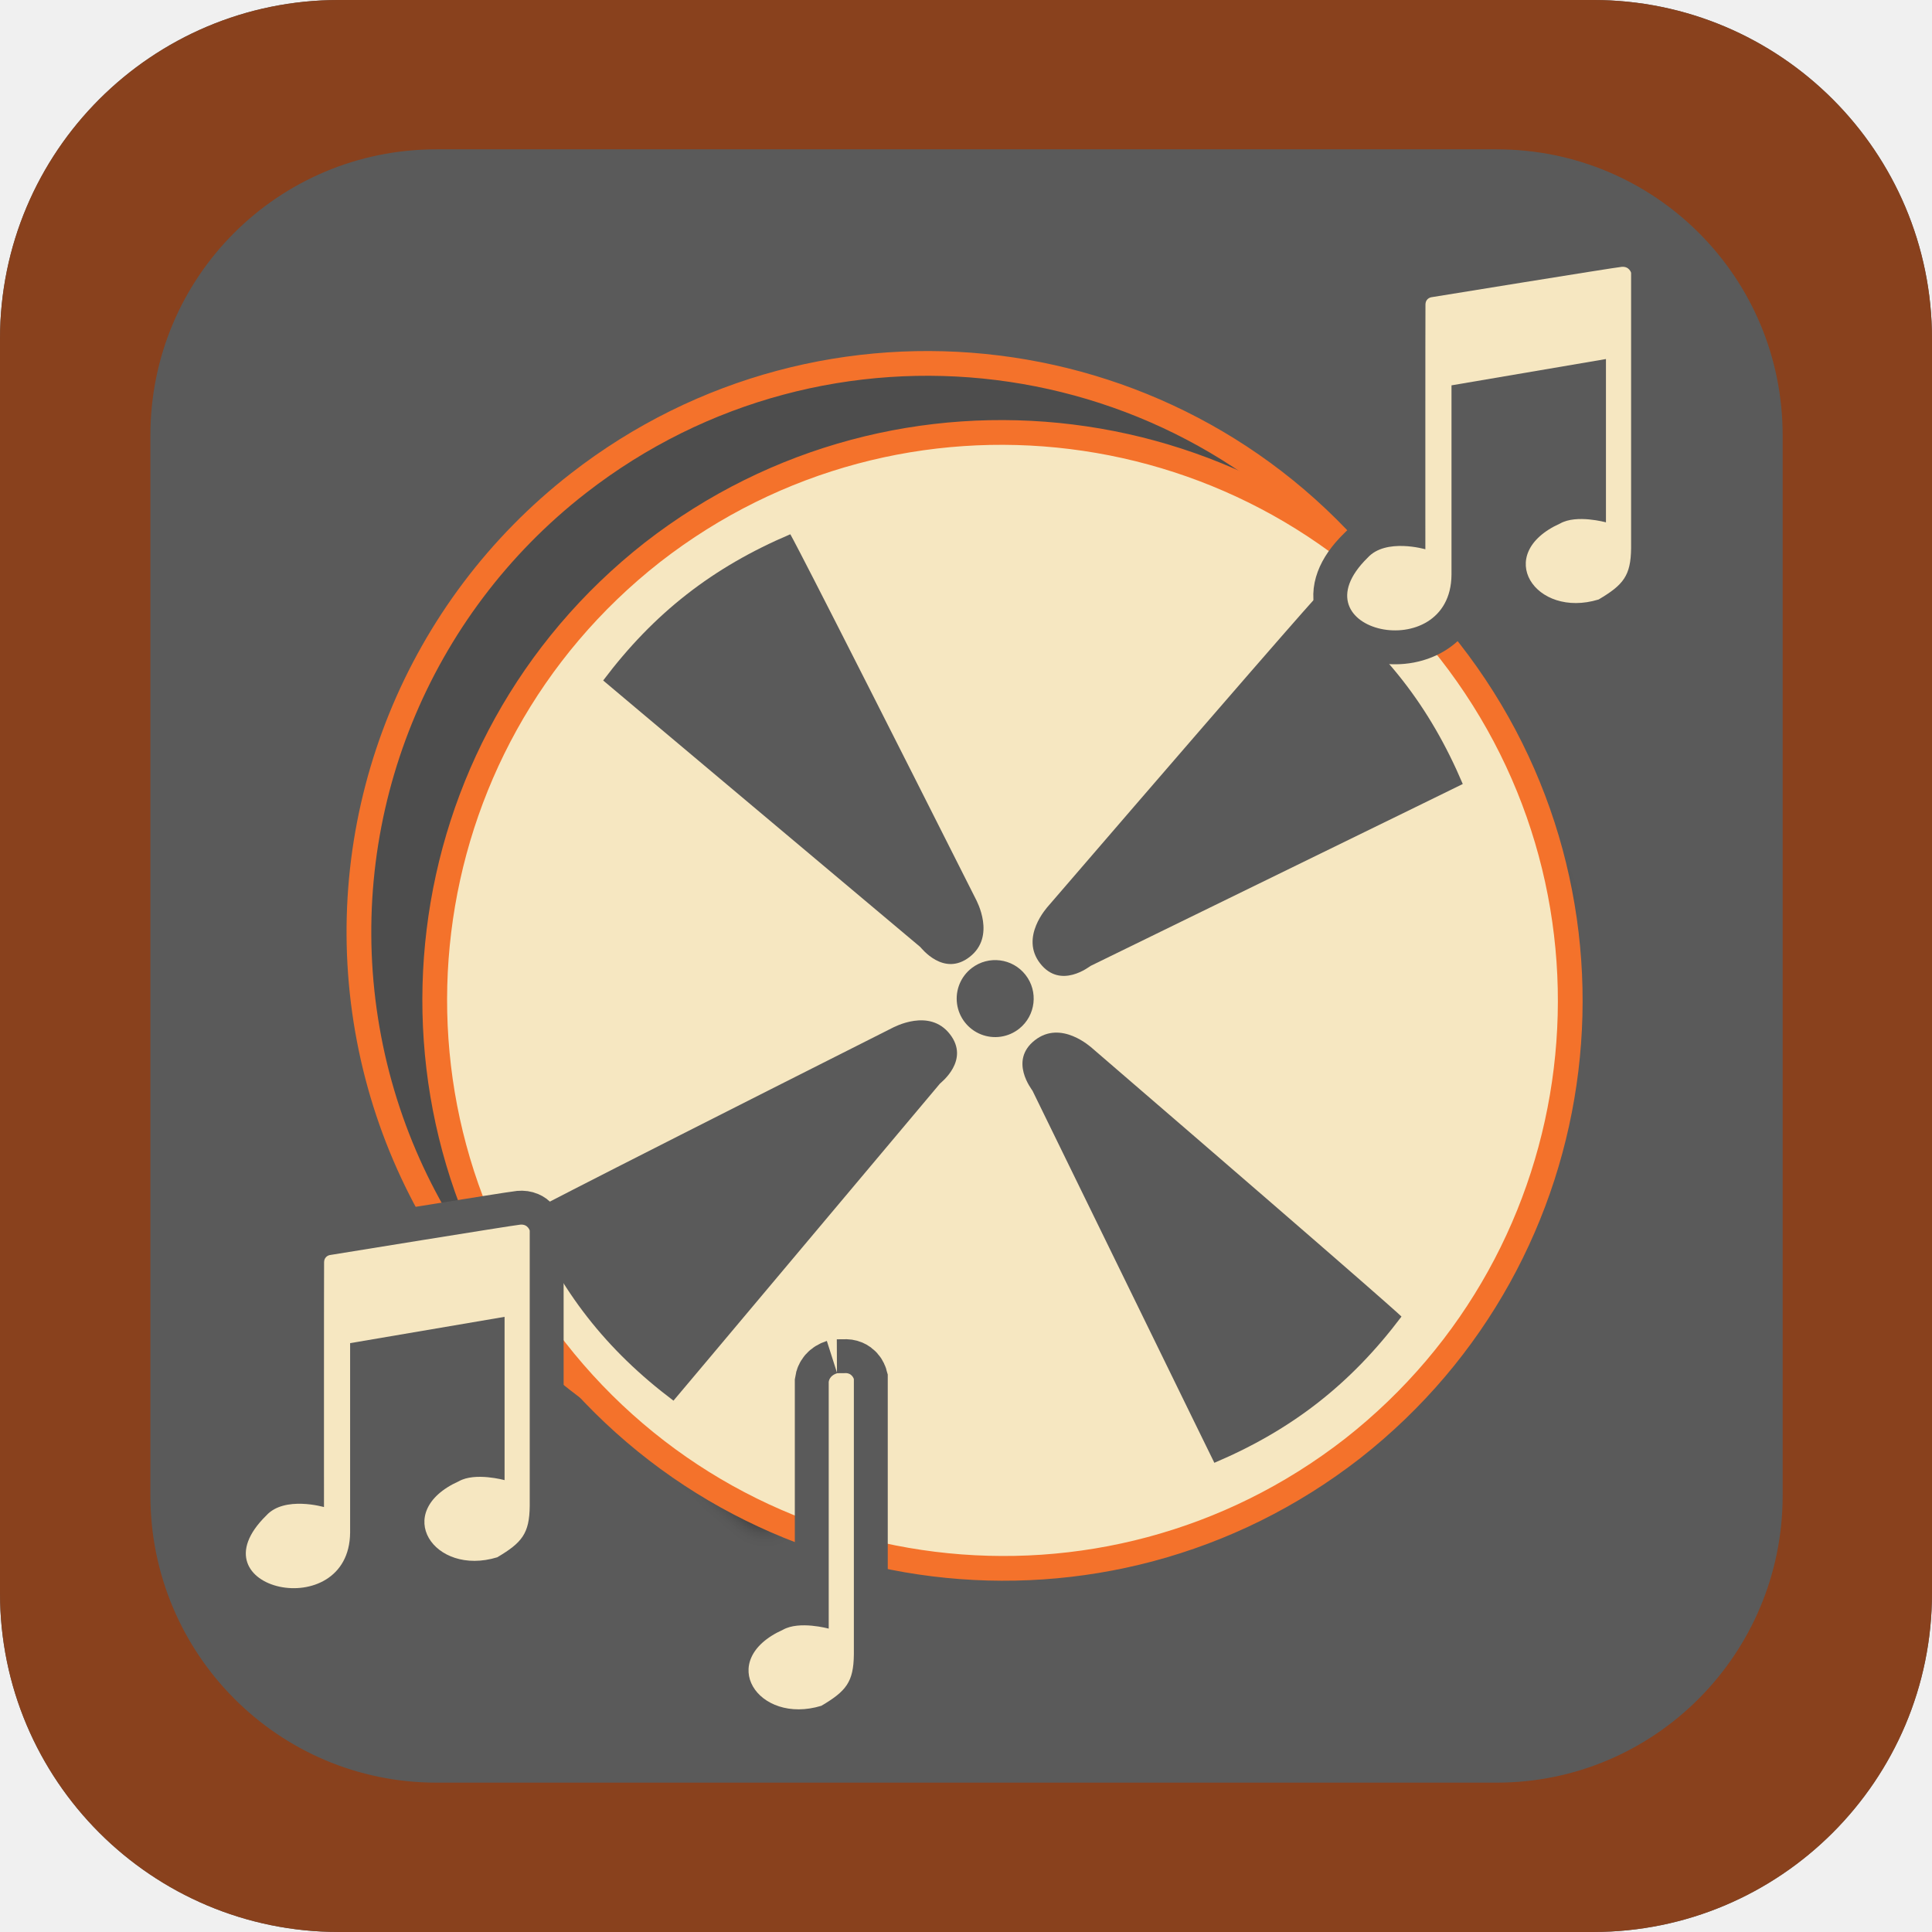
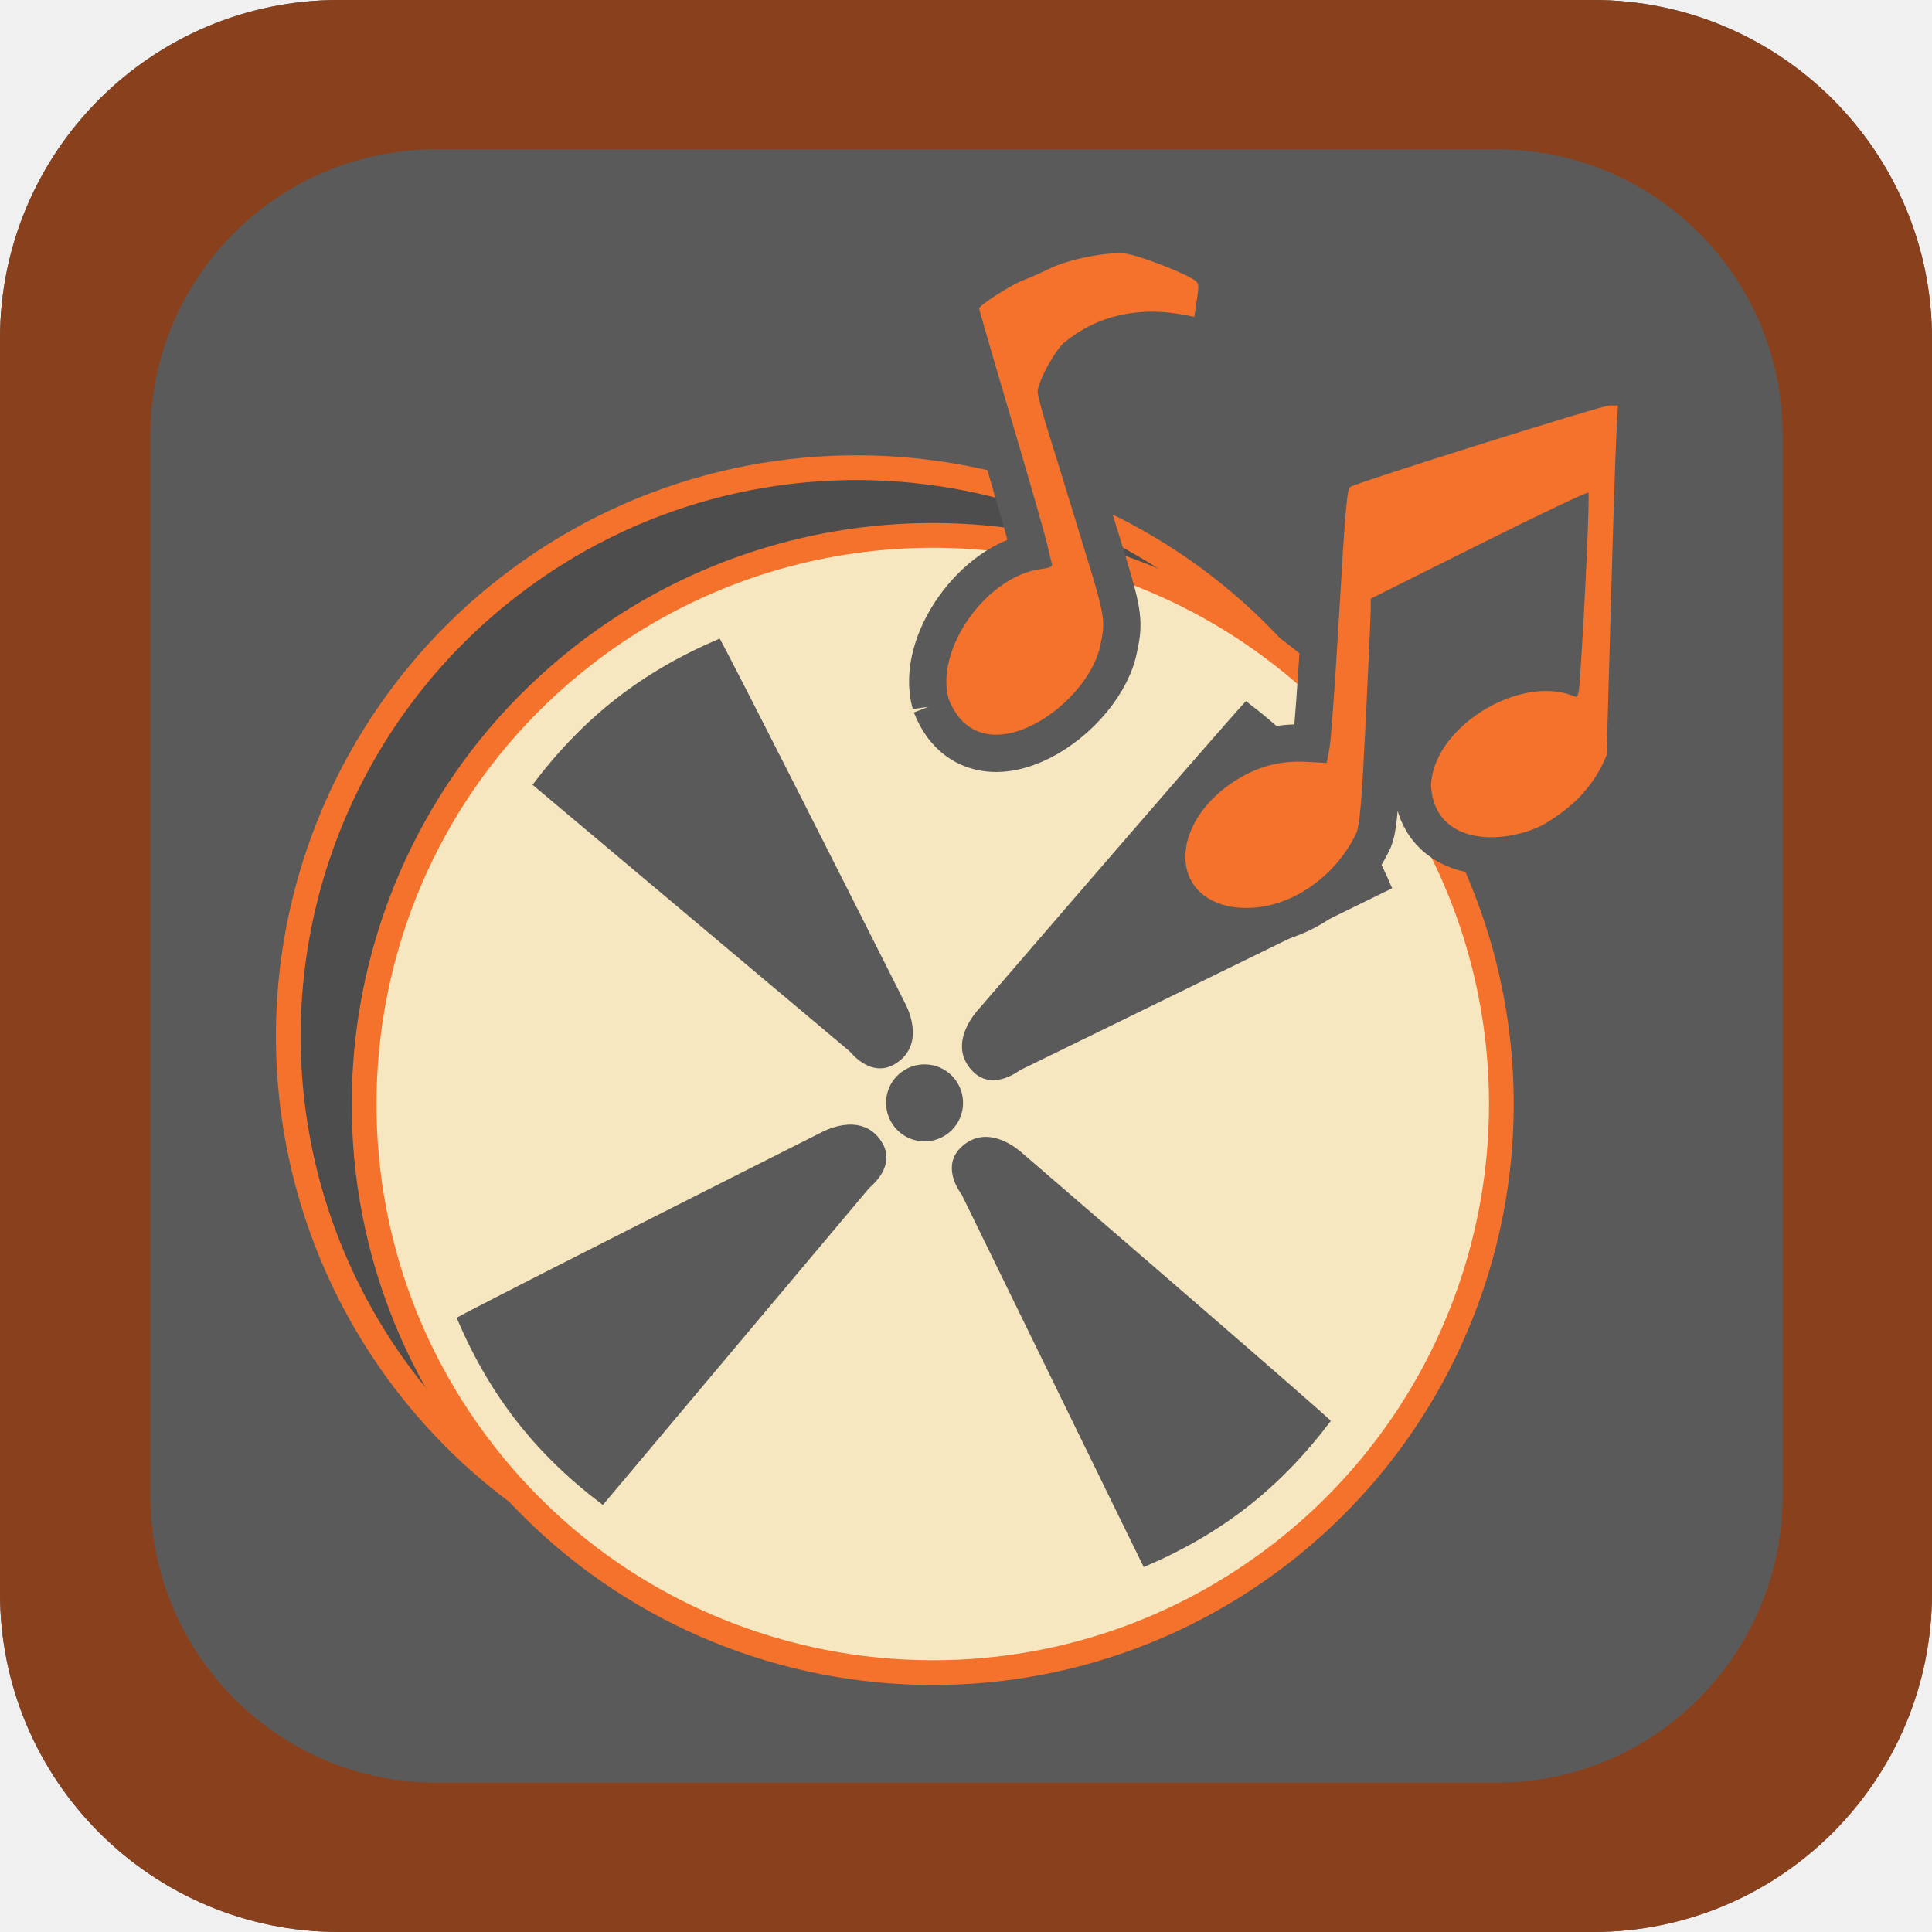
<svg xmlns="http://www.w3.org/2000/svg" xmlns:xlink="http://www.w3.org/1999/xlink" width="57" height="57" id="svg4691" version="1.1">
  <defs id="defs4693">
    <linearGradient xlink:href="#linearGradient5030" id="linearGradient5129" gradientUnits="userSpaceOnUse" x1="410.35" y1="314.854" x2="414.249" y2="310.507" />
    <linearGradient id="linearGradient5030">
      <stop style="stop-color:#ffffff;stop-opacity:1;" offset="0" id="stop5032" />
      <stop style="stop-color:#ffffff;stop-opacity:0;" offset="1" id="stop5034" />
    </linearGradient>
    <clipPath clipPathUnits="userSpaceOnUse" id="clipPath4221">
      <path clip-path="none" id="path4223" d="m 350.716,7.533 0.5,6.25 c 0.126,0.213 0.279,0.407 0.375,0.625 0.101,0.228 0.057,0.485 0.125,0.719 0.048,0.543 0.187,1.071 0.188,1.625 0,0.299 -0.08,0.579 -0.094,0.875 -0.078,0.362 -0.064,0.712 -0.219,1.062 -0.304,0.691 -0.765,1.365 -1.344,2 -0.578,0.635 -1.272,1.217 -2.094,1.781 -0.821,0.565 -1.779,1.114 -2.812,1.594 -1.034,0.48 -2.16,0.9 -3.375,1.281 -1.215,0.382 -2.509,0.731 -3.875,1 -1.366,0.269 -2.794,0.484 -4.281,0.625 -1.487,0.141 -3.017,0.188 -4.594,0.188 -1.576,0 -3.138,-0.046 -4.625,-0.188 -1.487,-0.141 -2.915,-0.356 -4.281,-0.625 -1.366,-0.269 -2.66,-0.618 -3.875,-1 -1.215,-0.382 -2.341,-0.801 -3.375,-1.281 -1.034,-0.48 -1.991,-1.029 -2.812,-1.594 -0.821,-0.565 -1.515,-1.147 -2.094,-1.781 -0.578,-0.635 -1.039,-1.309 -1.344,-2 -0.296,-0.671 -0.429,-1.352 -0.438,-2.062 5.5e-4,-0.083 0.03,-0.167 0.031,-0.25 0.023,-0.614 0.111,-1.227 0.344,-1.812 l 0.656,-6.25 c -14.729,7.217 -24.75,21.277 -24.75,37.438 0,14.161 7.715,26.699 19.531,34.438 -11.766,-7.748 -19.406,-20.305 -19.406,-34.438 0,-0.086 0.031,-0.164 0.031,-0.25 0.018,1.473 0.324,2.921 0.938,4.312 0.631,1.432 1.551,2.809 2.75,4.125 1.199,1.316 2.672,2.548 4.375,3.719 1.703,1.171 3.638,2.286 5.781,3.281 2.144,0.996 4.48,1.896 7,2.688 2.52,0.791 5.229,1.474 8.062,2.031 2.834,0.557 5.792,0.988 8.875,1.281 3.083,0.293 6.294,0.438 9.562,0.438 3.269,0 6.448,-0.144 9.531,-0.438 3.083,-0.293 6.073,-0.724 8.906,-1.281 2.834,-0.557 5.511,-1.24 8.031,-2.031 2.52,-0.791 4.856,-1.692 7,-2.688 2.144,-0.996 4.109,-2.111 5.812,-3.281 1.703,-1.171 3.145,-2.403 4.344,-3.719 1.199,-1.316 2.15,-2.693 2.781,-4.125 0.32,-0.727 0.338,-1.499 0.5,-2.25 -0.088,1.858 -0.284,3.681 -0.625,5.469 0.463,-2.37 0.719,-4.789 0.719,-7.281 0,-16.781 -10.776,-31.279 -26.438,-38.219 z m 25.719,45.5 c -0.223,1.169 -0.486,2.334 -0.812,3.469 0.33,-1.128 0.585,-2.306 0.812,-3.469 z m -0.906,3.719 c -0.152,0.514 -0.328,1.025 -0.5,1.531 0.175,-0.509 0.345,-1.015 0.5,-1.531 z m -1.031,3 c -0.244,0.627 -0.507,1.261 -0.781,1.875 0.274,-0.617 0.539,-1.245 0.781,-1.875 z m -72.281,20.438 c 2.142,1.401 4.39,2.652 6.781,3.719 -2.383,-1.07 -4.647,-2.315 -6.781,-3.719 z m 10.5,5.187 c 1.246,0.44 2.518,0.843 3.812,1.188 -1.301,-0.349 -2.561,-0.742 -3.812,-1.188 z" style="fill:#b6343c;fill-opacity:1;fill-rule:evenodd;stroke:none" />
    </clipPath>
-     <filter color-interpolation-filters="sRGB" id="filter4969" x="-0.053" width="1.105" y="-0.19" height="1.381">
-       <feGaussianBlur stdDeviation="2.05" id="feGaussianBlur4971" />
-     </filter>
    <filter color-interpolation-filters="sRGB" id="filter3629-2">
      <feGaussianBlur id="feGaussianBlur3631-8" stdDeviation="1.927" />
    </filter>
    <filter color-interpolation-filters="sRGB" id="filter6235">
      <feGaussianBlur id="feGaussianBlur6237" stdDeviation="1.927" />
    </filter>
    <filter color-interpolation-filters="sRGB" id="filter6239">
      <feGaussianBlur id="feGaussianBlur6241" stdDeviation="1.927" />
    </filter>
    <filter color-interpolation-filters="sRGB" id="filter6243">
      <feGaussianBlur id="feGaussianBlur6245" stdDeviation="1.927" />
    </filter>
  </defs>
  <g id="layer1" transform="translate(-334.3571,-455.2908)">
    <g id="g3181" transform="translate(54.97157,163.3237)">
      <g style="font-size:10.315px;font-style:normal;font-variant:normal;font-weight:normal;font-stretch:normal;text-align:start;line-height:125%;writing-mode:lr-tb;text-anchor:start;fill:#ffffff;fill-opacity:1;stroke:none;font-family:TF2 Build;-inkscape-font-specification:TF2 Build" id="text4536-8">
        <g id="g5166" transform="translate(-44.48352,2.68846)">
          <g id="flowRoot5763-2-4-2" style="font-size:40px;font-style:normal;font-weight:normal;fill:#f6e7c1;fill-opacity:1;stroke:none;font-family:Bitstream Vera Sans" transform="matrix(-0.3094204,-0.3094204,0.3094204,-0.3094204,344.4831,554.9256)">
            <g id="g7205" transform="matrix(-1.615924,1.615924,-1.615924,-1.615924,1223.476,1164.89)">
              <g id="g5243" transform="translate(-219.9864,-2.249998)">
                <path style="fill:#5a5a5a;fill-rule:evenodd" id="path3774-0-9-9-6" d="m 227.5,475.612 h 37 c 5.523,0 10,4.477 10,10 v 37 c 0,5.523 -4.477,10 -10,10 h -37 c -5.523,0 -10,-4.477 -10,-10 v -37 c 0,-5.523 4.477,-10 10,-10 z" clip-rule="evenodd" />
                <path id="path3774-0-4-5-7-7-0-1-2-0" d="m 227.5,475.612 c -5.523,0 -10,4.477 -10,10 l 0,37 c 0,5.523 4.477,10 10,10 l 37,0 c 5.523,0 10,-4.477 10,-10 l 0,-37 c 0,-5.523 -4.477,-10 -10,-10 l -37,0 z m 2.875,4.406 31.281,0 c 4.668,0 8.438,3.77 8.438,8.438 l 0,31.281 c 0,4.668 -3.77,8.469 -8.438,8.469 l -31.281,0 c -4.668,0 -8.438,-3.801 -8.438,-8.469 l 0,-31.281 c 0,-4.668 3.77,-8.438 8.438,-8.438 z" style="fill:#89411d;fill-opacity:1;fill-rule:evenodd" />
-                 <path style="fill:#000000;fill-opacity:0.861;fill-rule:evenodd;stroke:#000000;stroke-width:4.247;stroke-linecap:round;stroke-linejoin:round;stroke-miterlimit:4;stroke-opacity:1;stroke-dasharray:none;stroke-dashoffset:0;marker:none;visibility:visible;display:inline;overflow:visible;filter:url(#filter3629-2);enable-background:accumulate" id="path3497-2" transform="matrix(-0.0205681,-0.02632596,0.02632596,-0.0205681,243.2386,522.8953)" d="m 253,412.362 a 34,34 0 1 1 -68,0 34,34 0 1 1 68,0 z" />
-                 <path style="fill:#000000;fill-opacity:0.861;fill-rule:evenodd;stroke:#060200;stroke-width:0.812;stroke-linecap:round;stroke-linejoin:round;stroke-miterlimit:4;stroke-opacity:1;stroke-dashoffset:0;marker:none;visibility:visible;display:inline;overflow:visible;filter:url(#filter3629-2);enable-background:accumulate" id="path3499-4" d="m 437.449,539.931 c -11.383,-8.574 -19.116,-18.471 -24.681,-31.59 0,0 -0.032,-0.26 61.513,-31.28 0.427,-0.215 6.371,-3.448 9.829,0.977 3.458,4.426 -1.539,8.206 -1.677,8.371 -44.852,53.399 -44.984,53.521 -44.984,53.521 z" transform="matrix(0.1747502,0,0,0.1747502,163.6431,426.1647)" />
-                 <path style="fill:#000000;fill-opacity:0.861;fill-rule:evenodd;stroke:#060200;stroke-width:0.812;stroke-linecap:round;stroke-linejoin:round;stroke-miterlimit:4;stroke-opacity:1;stroke-dashoffset:0;marker:none;visibility:visible;display:inline;overflow:visible;filter:url(#filter3629-2);enable-background:accumulate" id="path3501-8" d="m 425.587,418.345 c 8.574,-11.383 18.471,-19.116 31.59,-24.681 0,0 0.26,-0.032 31.28,61.513 0.215,0.427 3.448,6.371 -0.977,9.829 -4.426,3.458 -8.206,-1.539 -8.371,-1.677 -53.399,-44.852 -53.521,-44.984 -53.521,-44.984 z" transform="matrix(0.1747502,0,0,0.1747502,163.6431,426.1647)" />
-                 <path d="m 234.563,489.871 a 16.776,16.776 0 0 1 20.657,26.439 16.776,16.776 0 1 1 -20.657,-26.439 z" id="path3244-8-6" style="fill:#4d4d4d;fill-opacity:1;fill-rule:evenodd;stroke:#f4722b;stroke-width:0.73;stroke-linecap:round;stroke-linejoin:round;stroke-miterlimit:4;stroke-opacity:1;stroke-dasharray:none;stroke-dashoffset:0;marker:none;visibility:visible;display:inline;overflow:visible;enable-background:accumulate" />
-                 <path style="fill:#000000;fill-opacity:0.861;fill-rule:evenodd;stroke:#060200;stroke-width:0.812;stroke-linecap:round;stroke-linejoin:round;stroke-miterlimit:4;stroke-opacity:1;stroke-dashoffset:0;marker:none;visibility:visible;display:inline;overflow:visible;filter:url(#filter3629-2);enable-background:accumulate" id="path3505-5" d="M 570.706,435.819 C 565.141,422.7 557.408,412.803 546.025,404.229 c 0,0 -0.244,-0.094 -45.232,52.119 -0.312,0.363 -4.887,5.348 -1.429,9.774 3.458,4.426 8.335,0.492 8.528,0.397 62.663,-30.601 62.814,-30.7 62.814,-30.7 z" transform="matrix(0.1747502,0,0,0.1747502,163.6431,426.1647)" />
-                 <path style="fill:#f6e7c1;fill-opacity:1;fill-rule:evenodd;stroke:#f4722b;stroke-width:0.73;stroke-linecap:round;stroke-linejoin:round;stroke-miterlimit:4;stroke-opacity:1;stroke-dasharray:none;stroke-dashoffset:0;marker:none;visibility:visible;display:inline;overflow:visible;enable-background:accumulate" id="path3244-0" d="m 236.748,491.908 a 16.776,16.776 0 0 1 20.657,26.439 16.776,16.776 0 0 1 -20.657,-26.439 z" />
-                 <path style="fill:#5a5a5a;fill-opacity:1;fill-rule:evenodd;stroke:none;stroke-width:0.7;marker:none;visibility:visible;display:inline;overflow:visible;enable-background:accumulate" id="path3246-9" d="m 246.172,504.171 a 1.136,1.136 0 0 1 1.399,1.79 1.136,1.136 0 1 1 -1.399,-1.79 z" />
-                 <path style="fill:#5a5a5a;fill-opacity:1;fill-rule:evenodd;stroke:none;stroke-width:0.7;marker:none;visibility:visible;display:inline;overflow:visible;enable-background:accumulate" id="path3248-0" d="m 237.369,516.936 c -1.989,-1.498 -3.34,-3.228 -4.313,-5.52 0,0 -0.006,-0.045 10.749,-5.466 0.075,-0.038 1.113,-0.603 1.718,0.171 0.604,0.773 -0.269,1.434 -0.293,1.463 -7.838,9.331 -7.861,9.353 -7.861,9.353 z" />
-                 <path style="fill:#5a5a5a;fill-opacity:1;fill-rule:evenodd;stroke:none;stroke-width:0.7;marker:none;visibility:visible;display:inline;overflow:visible;enable-background:accumulate" id="path3250-0" d="m 235.296,495.688 c 1.498,-1.989 3.228,-3.34 5.52,-4.313 0,0 0.045,-0.006 5.466,10.749 0.038,0.075 0.603,1.113 -0.171,1.718 -0.773,0.604 -1.434,-0.269 -1.463,-0.293 -9.331,-7.838 -9.353,-7.861 -9.353,-7.861 z" />
-                 <path style="fill:#5a5a5a;fill-opacity:1;fill-rule:evenodd;stroke:none;stroke-width:0.7;marker:none;visibility:visible;display:inline;overflow:visible;enable-background:accumulate" id="path3252-6" d="m 253.328,518.769 c 2.293,-0.973 4.022,-2.324 5.52,-4.313 0,0 0.017,-0.043 -9.108,-7.904 -0.063,-0.055 -0.935,-0.854 -1.708,-0.25 -0.773,0.604 -0.086,1.457 -0.07,1.49 5.348,10.95 5.365,10.977 5.365,10.977 z" />
-                 <path style="fill:#5a5a5a;fill-opacity:1;fill-rule:evenodd;stroke:none;stroke-width:0.7;marker:none;visibility:visible;display:inline;overflow:visible;enable-background:accumulate" id="path3254-1" d="m 260.656,498.742 c -0.973,-2.293 -2.324,-4.022 -4.313,-5.52 0,0 -0.043,-0.017 -7.904,9.108 -0.055,0.063 -0.854,0.935 -0.25,1.708 0.604,0.773 1.457,0.086 1.49,0.07 10.95,-5.348 10.977,-5.365 10.977,-5.365 z" />
-                 <g transform="translate(798.0736,-76.16783)" id="g5118-3">
-                   <g id="g5082-8-8" style="fill:#5a5a5a;fill-opacity:1;stroke:#5a5a5a;stroke-width:3;stroke-miterlimit:4;stroke-opacity:1;stroke-dasharray:none">
-                     <path id="path5025-9-6-9" d="m -538.519,567.986 c 0,0 -1.167,-0.341 -1.702,0.246 -2.241,2.196 2.45,3.242 2.471,0.504 0,-0.724 0,-5.587 0,-5.587 l 4.557,-0.776 0,4.818 c 0,0 -0.867,-0.241 -1.35,0.033 -2.001,0.901 -0.737,2.816 1.134,2.243 0.73,-0.432 0.949,-0.7 0.958,-1.513 0,-0.293 0,-8.126 0,-8.126 0,0 -0.053,-0.196 -0.279,-0.175 -0.226,0.021 -5.599,0.894 -5.599,0.894 0,0 -0.184,0.014 -0.189,0.217 -0.005,0.203 -0.003,7.229 -0.003,7.222 z" style="fill:#5a5a5a;fill-opacity:1;stroke:#5a5a5a;stroke-width:2;stroke-miterlimit:4;stroke-opacity:1;stroke-dasharray:none" />
-                     <path id="path5025-9-3-5-3" d="m -571.013,596.244 c 0,0 -1.167,-0.341 -1.702,0.246 -2.241,2.196 2.45,3.242 2.471,0.504 0,-0.724 0,-5.587 0,-5.587 l 4.557,-0.776 0,4.818 c 0,0 -0.867,-0.241 -1.35,0.033 -2.001,0.901 -0.737,2.816 1.134,2.243 0.73,-0.432 0.949,-0.7 0.958,-1.513 0,-0.293 0,-8.126 0,-8.126 0,0 -0.053,-0.196 -0.279,-0.175 -0.226,0.021 -5.599,0.894 -5.599,0.894 0,0 -0.184,0.014 -0.189,0.217 -0.005,0.203 -0.003,7.229 -0.003,7.222 z" style="fill:#5a5a5a;fill-opacity:1;stroke:#5a5a5a;stroke-width:2;stroke-miterlimit:4;stroke-opacity:1;stroke-dasharray:none" />
-                     <path id="path5025-9-3-1-9-0-4" d="m -555.875,592.294 c -0.169,0.054 -0.235,0.159 -0.249,0.256 l 0,7.28 c 0,0 -0.867,-0.241 -1.35,0.033 -2.001,0.901 -0.737,2.816 1.134,2.243 0.73,-0.432 0.949,-0.7 0.958,-1.513 0,-0.293 0,-8.126 0,-8.126 0,0 -0.053,-0.196 -0.279,-0.175 l -0.215,0.002 z" style="fill:#5a5a5a;fill-opacity:1;stroke:#5a5a5a;stroke-width:2;stroke-miterlimit:4;stroke-opacity:1;stroke-dasharray:none" />
+                 <g id="g4002" transform="translate(0.05931011,0.2193898)">
+                   <g id="g3993">
+                     <path d="m 232.42,492.728 a 16.776,16.776 0 0 1 20.657,26.439 16.776,16.776 0 1 1 -20.657,-26.439 z" id="path3244-8-6" style="fill:#4d4d4d;fill-opacity:1;fill-rule:evenodd;stroke:#f4722b;stroke-width:0.73;stroke-linecap:round;stroke-linejoin:round;stroke-miterlimit:4;stroke-opacity:1;stroke-dasharray:none;stroke-dashoffset:0;marker:none;visibility:visible;display:inline;overflow:visible;enable-background:accumulate" />
+                     <path style="fill:#f6e7c1;fill-opacity:1;fill-rule:evenodd;stroke:#f4722b;stroke-width:0.73;stroke-linecap:round;stroke-linejoin:round;stroke-miterlimit:4;stroke-opacity:1;stroke-dasharray:none;stroke-dashoffset:0;marker:none;visibility:visible;display:inline;overflow:visible;enable-background:accumulate" id="path3244-0" d="m 234.605,494.765 a 16.776,16.776 0 1 1 20.657,26.439 16.776,16.776 0 0 1 -20.657,-26.439 z" />
+                     <path style="fill:#5a5a5a;fill-opacity:1;fill-rule:evenodd;stroke:none;stroke-width:0.7;marker:none;visibility:visible;display:inline;overflow:visible;enable-background:accumulate" id="path3246-9" d="m 244.029,507.028 a 1.136,1.136 0 0 1 1.399,1.79 1.136,1.136 0 1 1 -1.399,-1.79 z" />
+                     <path style="fill:#5a5a5a;fill-opacity:1;fill-rule:evenodd;stroke:none;stroke-width:0.7;marker:none;visibility:visible;display:inline;overflow:visible;enable-background:accumulate" id="path3248-0" d="m 235.226,519.793 c -1.989,-1.498 -3.34,-3.228 -4.313,-5.52 0,0 -0.006,-0.045 10.749,-5.466 0.075,-0.038 1.113,-0.603 1.718,0.171 0.604,0.773 -0.269,1.434 -0.293,1.463 -7.838,9.331 -7.861,9.353 -7.861,9.353 z" />
+                     <path style="fill:#5a5a5a;fill-opacity:1;fill-rule:evenodd;stroke:none;stroke-width:0.7;marker:none;visibility:visible;display:inline;overflow:visible;enable-background:accumulate" id="path3250-0" d="m 233.153,498.546 c 1.498,-1.989 3.228,-3.34 5.52,-4.313 0,0 0.045,-0.006 5.466,10.749 0.038,0.075 0.603,1.113 -0.171,1.718 -0.773,0.604 -1.434,-0.269 -1.463,-0.293 -9.331,-7.838 -9.353,-7.861 -9.353,-7.861 z" />
+                     <path style="fill:#5a5a5a;fill-opacity:1;fill-rule:evenodd;stroke:none;stroke-width:0.7;marker:none;visibility:visible;display:inline;overflow:visible;enable-background:accumulate" id="path3252-6" d="m 251.185,521.626 c 2.293,-0.973 4.022,-2.324 5.52,-4.313 0,0 0.017,-0.043 -9.108,-7.904 -0.063,-0.055 -0.935,-0.854 -1.708,-0.25 -0.773,0.604 -0.086,1.457 -0.07,1.49 5.348,10.95 5.365,10.977 5.365,10.977 z" />
+                     <path style="fill:#5a5a5a;fill-opacity:1;fill-rule:evenodd;stroke:none;stroke-width:0.7;marker:none;visibility:visible;display:inline;overflow:visible;enable-background:accumulate" id="path3254-1" d="m 258.513,501.599 c -0.973,-2.293 -2.324,-4.022 -4.313,-5.52 0,0 -0.043,-0.017 -7.904,9.108 -0.055,0.063 -0.854,0.935 -0.25,1.708 0.604,0.773 1.457,0.086 1.49,0.07 10.95,-5.348 10.977,-5.365 10.977,-5.365 z" />
                  </g>
-                   <g id="g5082-4">
-                     <path id="path5025-9-60" d="m -538.519,567.986 c 0,0 -1.167,-0.341 -1.702,0.246 -2.241,2.196 2.45,3.242 2.471,0.504 0,-0.724 0,-5.587 0,-5.587 l 4.557,-0.776 0,4.818 c 0,0 -0.867,-0.241 -1.35,0.033 -2.001,0.901 -0.737,2.816 1.134,2.243 0.73,-0.432 0.949,-0.7 0.958,-1.513 0,-0.293 0,-8.126 0,-8.126 0,0 -0.053,-0.196 -0.279,-0.175 -0.226,0.021 -5.599,0.894 -5.599,0.894 0,0 -0.184,0.014 -0.189,0.217 -0.005,0.203 -0.003,7.229 -0.003,7.222 z" style="fill:#f6e7c1;fill-opacity:1;stroke:none" />
-                     <path id="path5025-9-3-6" d="m -571.013,596.244 c 0,0 -1.167,-0.341 -1.702,0.246 -2.241,2.196 2.45,3.242 2.471,0.504 0,-0.724 0,-5.587 0,-5.587 l 4.557,-0.776 0,4.818 c 0,0 -0.867,-0.241 -1.35,0.033 -2.001,0.901 -0.737,2.816 1.134,2.243 0.73,-0.432 0.949,-0.7 0.958,-1.513 0,-0.293 0,-8.126 0,-8.126 0,0 -0.053,-0.196 -0.279,-0.175 -0.226,0.021 -5.599,0.894 -5.599,0.894 0,0 -0.184,0.014 -0.189,0.217 -0.005,0.203 -0.003,7.229 -0.003,7.222 z" style="fill:#f6e7c1;fill-opacity:1;stroke:none" />
-                     <path id="path5025-9-3-1-9-6" d="m -555.875,592.294 c -0.169,0.054 -0.235,0.159 -0.249,0.256 l 0,7.28 c 0,0 -0.867,-0.241 -1.35,0.033 -2.001,0.901 -0.737,2.816 1.134,2.243 0.73,-0.432 0.949,-0.7 0.958,-1.513 0,-0.293 0,-8.126 0,-8.126 0,0 -0.053,-0.196 -0.279,-0.175 l -0.215,0.002 z" style="fill:#f6e7c1;fill-opacity:1;stroke:none" />
+                   <g id="g4035">
+                     <path style="font-size:40px;font-style:normal;font-variant:normal;font-weight:normal;font-stretch:normal;text-align:start;line-height:125%;writing-mode:lr-tb;text-anchor:start;fill:#f4722b;fill-opacity:1;stroke:#5a5a5a;stroke-width:2.2;stroke-miterlimit:4;stroke-opacity:1;stroke-dasharray:none;font-family:Bitstream Vera Sans;-inkscape-font-specification:TF2 Build" d="m 253.651,502.122 c -1.743,-0.409 -1.623,-2.496 0.211,-3.682 0.662,-0.428 1.335,-0.611 2.101,-0.571 l 0.621,0.033 0.081,-0.433 c 0.044,-0.238 0.175,-2.057 0.29,-4.043 0.175,-3.01 0.229,-3.62 0.324,-3.67 0.31,-0.165 7.432,-2.401 7.647,-2.401 l 0.249,0 -0.046,0.844 c -0.025,0.464 -0.1,2.785 -0.166,5.157 l -0.121,4.313 c -0.373,0.94 -1.048,1.589 -1.92,2.082 -1.253,0.601 -3.153,0.53 -3.261,-1.156 0.016,-1.713 2.608,-3.34 4.231,-2.656 0.107,0.045 0.129,-0.035 0.168,-0.609 0.141,-2.067 0.288,-5.358 0.242,-5.403 -0.029,-0.029 -1.486,0.663 -3.237,1.538 l -3.184,1.591 -5.4e-4,0.319 c 0,0.175 -0.067,1.657 -0.147,3.292 -0.117,2.367 -0.173,3.04 -0.275,3.3 -0.65,1.39 -2.233,2.478 -3.807,2.156 l 7e-5,0 z m -8.223,-6.108 c -0.41,-1.464 1.118,-3.619 2.716,-3.831 0.288,-0.038 0.356,-0.074 0.328,-0.17 -0.02,-0.067 -0.086,-0.341 -0.148,-0.609 -0.062,-0.268 -0.536,-1.917 -1.054,-3.665 -0.518,-1.748 -0.941,-3.208 -0.941,-3.246 0,-0.097 0.992,-0.726 1.334,-0.847 0.157,-0.056 0.487,-0.201 0.732,-0.324 0.552,-0.276 1.695,-0.505 2.238,-0.449 0.366,0.038 1.664,0.532 2.033,0.774 0.148,0.097 0.154,0.135 0.085,0.599 l -0.074,0.495 -0.23,-0.046 c -1.391,-0.28 -2.623,-0.006 -3.607,0.804 -0.278,0.229 -0.786,1.169 -0.786,1.454 0,0.099 0.155,0.677 0.345,1.284 0.19,0.607 0.407,1.307 0.481,1.554 0.075,0.248 0.358,1.172 0.63,2.055 0.506,1.643 0.548,1.896 0.413,2.483 -0.275,1.844 -3.547,4.11 -4.495,1.684 z" id="path2830-1" />
+                     <path style="fill:#f4722b;fill-opacity:1;stroke:none" d="m 253.651,502.122 c -1.743,-0.409 -1.623,-2.496 0.211,-3.682 0.662,-0.428 1.335,-0.611 2.101,-0.571 l 0.621,0.033 0.081,-0.433 c 0.044,-0.238 0.175,-2.057 0.29,-4.043 0.175,-3.01 0.229,-3.62 0.324,-3.67 0.31,-0.165 7.432,-2.401 7.647,-2.401 l 0.249,0 -0.046,0.844 c -0.025,0.464 -0.1,2.785 -0.166,5.157 l -0.121,4.313 c -0.373,0.94 -1.048,1.589 -1.92,2.082 -1.253,0.601 -3.153,0.53 -3.261,-1.156 0.016,-1.713 2.608,-3.34 4.231,-2.656 0.107,0.045 0.129,-0.035 0.168,-0.609 0.141,-2.067 0.288,-5.358 0.242,-5.403 -0.029,-0.029 -1.486,0.663 -3.237,1.538 l -3.184,1.591 -5.4e-4,0.319 c 0,0.175 -0.067,1.657 -0.147,3.292 -0.117,2.367 -0.173,3.04 -0.275,3.3 -0.65,1.39 -2.233,2.478 -3.807,2.156 l 7e-5,0 z m -8.223,-6.108 c -0.41,-1.464 1.118,-3.619 2.716,-3.831 0.288,-0.038 0.356,-0.074 0.328,-0.17 -0.02,-0.067 -0.086,-0.341 -0.148,-0.609 -0.062,-0.268 -0.536,-1.917 -1.054,-3.665 -0.518,-1.748 -0.941,-3.208 -0.941,-3.246 0,-0.097 0.992,-0.726 1.334,-0.847 0.157,-0.056 0.487,-0.201 0.732,-0.324 0.552,-0.276 1.695,-0.505 2.238,-0.449 0.366,0.038 1.664,0.532 2.033,0.774 0.148,0.097 0.154,0.135 0.085,0.599 l -0.074,0.495 -0.23,-0.046 c -1.391,-0.28 -2.623,-0.006 -3.607,0.804 -0.278,0.229 -0.786,1.169 -0.786,1.454 0,0.099 0.155,0.677 0.345,1.284 0.19,0.607 0.407,1.307 0.481,1.554 0.075,0.248 0.358,1.172 0.63,2.055 0.506,1.643 0.548,1.896 0.413,2.483 -0.275,1.844 -3.547,4.11 -4.495,1.684 z" id="path2830" />
                  </g>
                </g>
              </g>
            </g>
          </g>
        </g>
      </g>
    </g>
  </g>
</svg>
